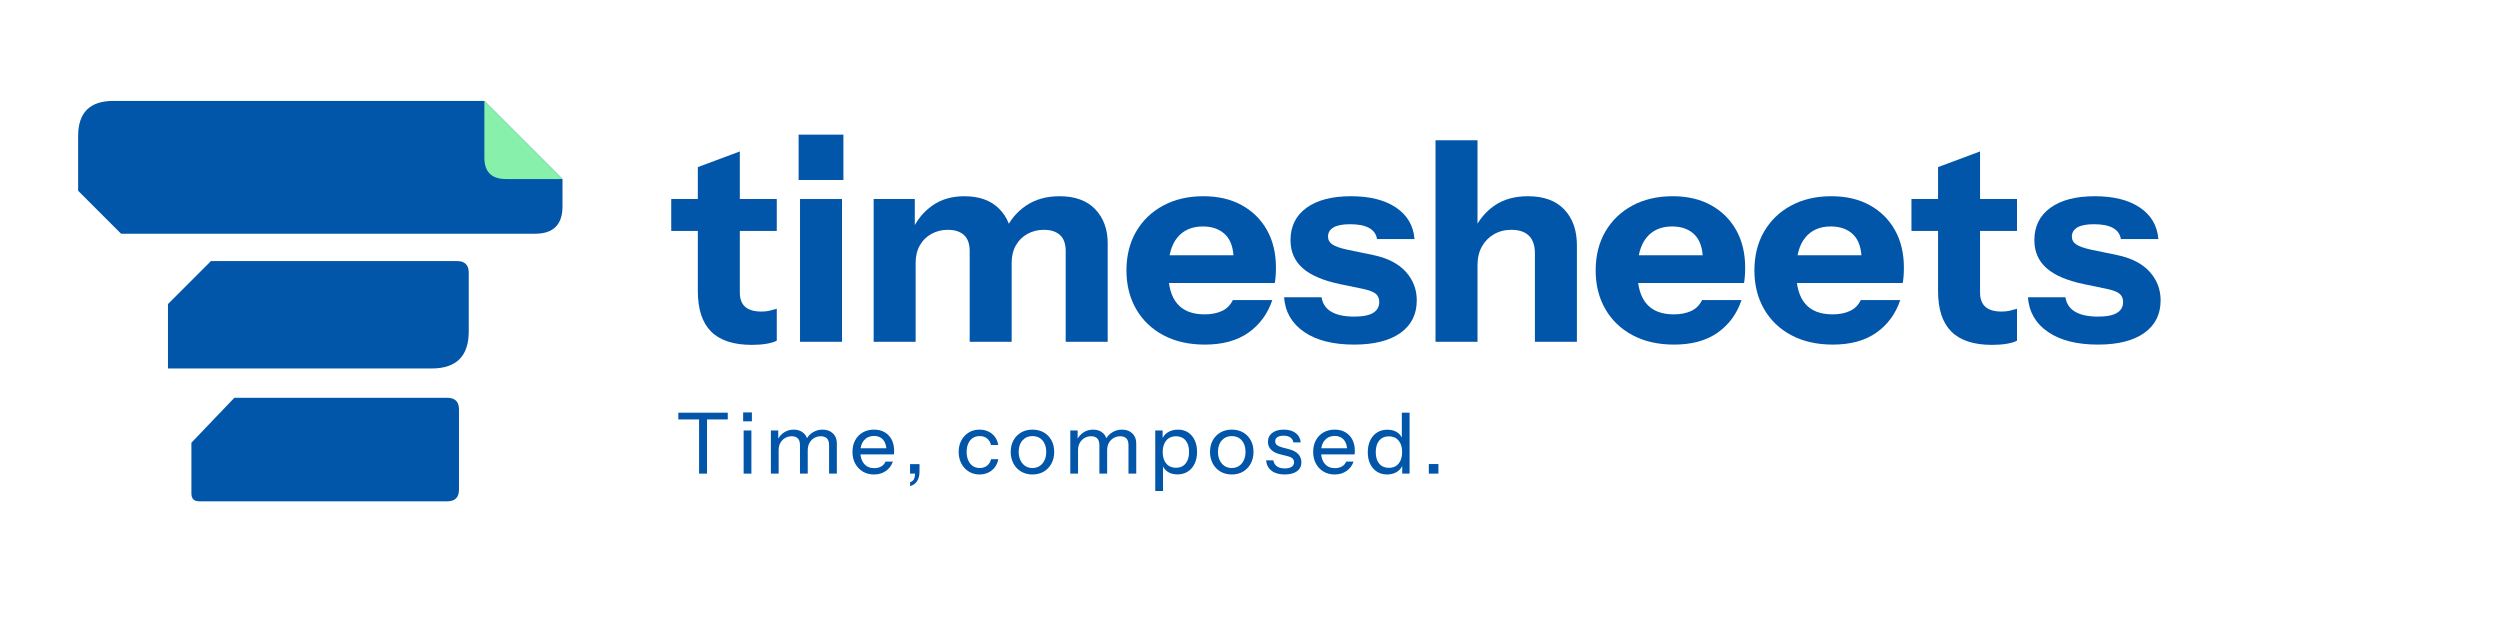
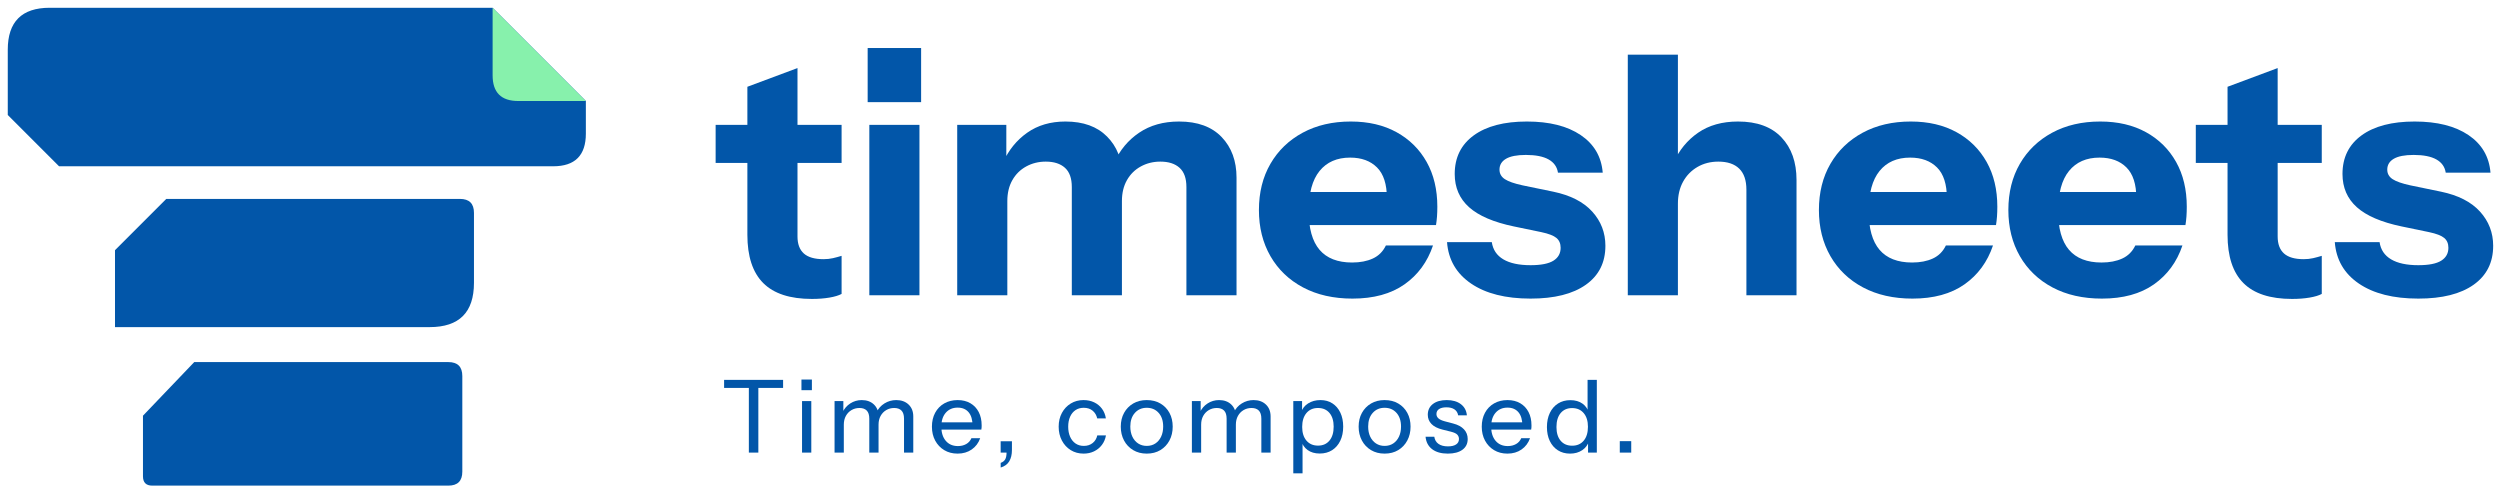
- <svg xmlns="http://www.w3.org/2000/svg" width="1536" height="384" viewBox="0 0 1536 384" role="img" aria-labelledby="title">
-   <g transform="translate(48 62) scale(0.6)" fill="#0256A9">
-     <path d="M36 0H416L496 80V108Q496 136 468 136H44L0 92V36Q0 0 36 0Z" />
-     <path d="M136 164H388Q400 164 400 176V236Q400 274 362 274H92V208Z" />
-     <path d="M160 304H378Q390 304 390 316V398Q390 410 378 410H124Q116 410 116 402V350Z" />
-     <path d="M416 0L496 80H438Q416 80 416 58Z" fill="#87F1AC" />
-   </g>
-   <g fill="#0256A9" aria-label="timesheets" transform="translate(410 210) scale(0.172 -0.172)">
-     <path transform="translate(0 0)" d="M302 -11Q204 -11 156.5 36.5Q109 84 109 181V624L259 680V176Q259 142 278.0 125.0Q297 108 337 108Q352 108 365.0 111.0Q378 114 391 118V4Q378 -3 354.5 -7.0Q331 -11 302 -11ZM14 396V510H391V396Z" />
-     <path transform="translate(414.0233 0)" d="M60 0V510H210V0ZM55 578V740H215V578Z" />
-     <path transform="translate(677.0465 0)" d="M60 0V510H207V390H210V0ZM403 0V324Q403 363 382.5 381.5Q362 400 325 400Q293 400 266.5 385.5Q240 371 225.0 344.5Q210 318 210 282L197 397Q222 453 269.5 486.5Q317 520 384 520Q464 520 508.5 475.0Q553 430 553 362V0ZM746 0V324Q746 363 725.5 381.5Q705 400 668 400Q636 400 609.5 385.5Q583 371 568.0 344.5Q553 318 553 282L530 397Q555 453 604.5 486.5Q654 520 724 520Q807 520 851.5 473.5Q896 427 896 352V0Z" />
-     <path transform="translate(1620.07 0)" d="M300 -10Q215 -10 152.0 23.5Q89 57 54.5 117.0Q20 177 20 255Q20 334 54.5 393.5Q89 453 151.0 486.5Q213 520 295 520Q374 520 432.0 488.0Q490 456 522.0 399.0Q554 342 554 265Q554 249 553.0 235.5Q552 222 550 210H108V309H429L403 291Q403 353 373.5 382.5Q344 412 293 412Q234 412 201.5 372.0Q169 332 169 252Q169 174 201.5 136.0Q234 98 299 98Q335 98 361.0 110.0Q387 122 400 149H541Q516 75 455.5 32.5Q395 -10 300 -10Z" />
-     <path transform="translate(2187.093 0)" d="M266 -10Q154 -10 88.0 35.0Q22 80 16 159H150Q155 125 184.5 107.5Q214 90 266 90Q313 90 334.5 103.5Q356 117 356 142Q356 161 343.5 171.5Q331 182 298 189L216 206Q125 225 82.0 263.5Q39 302 39 363Q39 437 96.0 478.5Q153 520 255 520Q356 520 416.0 479.5Q476 439 482 367H348Q344 393 320.0 406.5Q296 420 252 420Q212 420 192.5 408.5Q173 397 173 376Q173 358 189.0 347.5Q205 337 242 329L334 310Q411 294 450.5 250.5Q490 207 490 148Q490 73 431.5 31.5Q373 -10 266 -10Z" />
-     <path transform="translate(2684.116 0)" d="M60 0V720H210V0ZM415 0V316Q415 358 393.5 379.0Q372 400 331 400Q296 400 268.5 384.0Q241 368 225.5 340.0Q210 312 210 274L197 397Q222 453 270.5 486.5Q319 520 390 520Q475 520 520.0 472.5Q565 425 565 345V0Z" />
-     <path transform="translate(3296.14 0)" d="M300 -10Q215 -10 152.0 23.5Q89 57 54.5 117.0Q20 177 20 255Q20 334 54.5 393.5Q89 453 151.0 486.5Q213 520 295 520Q374 520 432.0 488.0Q490 456 522.0 399.0Q554 342 554 265Q554 249 553.0 235.5Q552 222 550 210H108V309H429L403 291Q403 353 373.5 382.5Q344 412 293 412Q234 412 201.5 372.0Q169 332 169 252Q169 174 201.5 136.0Q234 98 299 98Q335 98 361.0 110.0Q387 122 400 149H541Q516 75 455.5 32.5Q395 -10 300 -10Z" />
-     <path transform="translate(3863.163 0)" d="M300 -10Q215 -10 152.0 23.5Q89 57 54.5 117.0Q20 177 20 255Q20 334 54.5 393.5Q89 453 151.0 486.5Q213 520 295 520Q374 520 432.0 488.0Q490 456 522.0 399.0Q554 342 554 265Q554 249 553.0 235.5Q552 222 550 210H108V309H429L403 291Q403 353 373.5 382.5Q344 412 293 412Q234 412 201.5 372.0Q169 332 169 252Q169 174 201.5 136.0Q234 98 299 98Q335 98 361.0 110.0Q387 122 400 149H541Q516 75 455.5 32.5Q395 -10 300 -10Z" />
-     <path transform="translate(4430.186 0)" d="M302 -11Q204 -11 156.5 36.5Q109 84 109 181V624L259 680V176Q259 142 278.0 125.0Q297 108 337 108Q352 108 365.0 111.0Q378 114 391 118V4Q378 -3 354.5 -7.0Q331 -11 302 -11ZM14 396V510H391V396Z" />
-     <path transform="translate(4844.209 0)" d="M266 -10Q154 -10 88.0 35.0Q22 80 16 159H150Q155 125 184.5 107.5Q214 90 266 90Q313 90 334.5 103.5Q356 117 356 142Q356 161 343.5 171.5Q331 182 298 189L216 206Q125 225 82.0 263.5Q39 302 39 363Q39 437 96.0 478.5Q153 520 255 520Q356 520 416.0 479.5Q476 439 482 367H348Q344 393 320.0 406.5Q296 420 252 420Q212 420 192.5 408.5Q173 397 173 376Q173 358 189.0 347.5Q205 337 242 329L334 310Q411 294 450.5 250.5Q490 207 490 148Q490 73 431.5 31.5Q373 -10 266 -10Z" />
-   </g>
-   <g fill="#0256A9" aria-label="Time, composed." transform="translate(415 291) scale(0.052 -0.052)">
-     <path transform="translate(0 0)" d="M279 0V640.332H34V720H618.001V640.332H373.001V0Z" />
-     <path transform="translate(728.9231 0)" d="M76.666 0V510H168.334V0ZM70.833 617.999V723.334H174.168V617.999Z" />
-     <path transform="translate(1050.846 0)" d="M76.666 0V510H163.668V390H168.334V0ZM420.5 0V335.666Q420.5 390.499 395.416 416.082Q370.333 441.666 323.333 441.666Q279.667 441.666 244.417 420.916Q209.167 400.166 188.751 363.25Q168.334 326.333 168.334 277L155.334 397Q181.168 453.833 232.418 486.917Q283.667 520 345.668 520Q420.668 520 466.418 476.25Q512.168 432.5 512.168 359.5V0ZM764.333 0V335.666Q764.333 390.499 739.25 416.082Q714.166 441.666 667.167 441.666Q623.5 441.666 588.251 420.916Q553.001 400.166 532.584 363.25Q512.168 326.333 512.168 277L491.668 397Q517.501 453.833 570.751 486.917Q624.001 520 687.334 520Q762.834 520 809.418 476Q856.001 432 856.001 357.833V0Z" />
-     <path transform="translate(2054.769 0)" d="M290.834 -10Q215.833 -10 158.667 24.333Q101.5 58.667 69.083 118.667Q36.666 178.667 36.666 256.667Q36.666 334.833 68.666 394.333Q100.666 453.833 158.5 486.917Q216.333 520 291.667 520Q364 520 417.417 488.833Q470.834 457.667 499.917 401.5Q529.001 345.333 529.001 269.167Q529.001 258.166 528.417 248.416Q527.834 238.666 525.834 227.5H101.333V299.834H464.832L438.832 266.001Q438.832 353 400.166 399.166Q361.5 445.333 291.333 445.333Q218.167 445.333 174.001 394.916Q129.834 344.5 129.834 257Q129.834 168.167 174.001 116.417Q218.167 64.667 294 64.667Q340.833 64.667 376 84.584Q411.166 104.5 427.499 142.333H514.334Q489.334 71.667 430.501 30.833Q371.667 -10 290.834 -10Z" />
-     <path transform="translate(2697.692 0)" d="M74.5 -148V-101.667Q106.5 -90.166 119.667 -66.083Q132.833 -42 132.833 5.167L168.834 0H74.166V112.501H185.834V25.501Q185.834 -41 159.667 -85.5Q133.5 -130 74.5 -148Z" />
-     <path transform="translate(3309.539 0)" d="M283.5 -10Q211.833 -10 156.25 24.417Q100.666 58.833 68.666 119.25Q36.666 179.667 36.666 256.667Q36.666 333.667 68.666 392.833Q100.666 452 156.25 486.0Q211.833 520 282.667 520Q341.334 520 388.167 497.583Q435.001 475.167 465.334 434.25Q495.668 393.333 504.001 338.666H418.166Q408 385.666 373.25 414.666Q338.5 443.666 284.667 443.666Q237.834 443.666 203.417 420.666Q169.001 397.666 150.001 355.499Q131.001 313.333 131.001 256.667Q131.001 200 150.001 157Q169.001 114.001 203.834 90.168Q238.667 66.334 285.5 66.334Q337.667 66.334 373.25 94.917Q408.833 123.501 419 170.5H504.834Q495.668 116.667 464.501 75.75Q433.334 34.833 386.917 12.417Q340.5 -10 283.5 -10Z" />
-     <path transform="translate(3924.461 0)" d="M293.667 -10Q217.167 -10 159.083 24.75Q101 59.5 68.833 120Q36.666 180.5 36.666 257Q36.666 334.333 69.25 393.333Q101.833 452.333 159.5 486.167Q217.167 520 293.667 520Q371.167 520 428.834 486.167Q486.501 452.333 518.584 393.333Q550.667 334.333 550.667 257Q550.667 180.5 518.501 120Q486.334 59.5 428.667 24.75Q371 -10 293.667 -10ZM293.667 66.334Q342.833 66.334 379.25 90.584Q415.666 114.834 435.999 157.917Q456.333 201 456.333 258Q456.333 342.833 411.5 393.249Q366.666 443.666 293.667 443.666Q221.501 443.666 176.251 393.166Q131.001 342.666 131.001 258Q131.001 201 151.334 157.917Q171.668 114.834 208.501 90.584Q245.334 66.334 293.667 66.334Z" />
-     <path transform="translate(4588.385 0)" d="M76.666 0V510H163.668V390H168.334V0ZM420.5 0V335.666Q420.5 390.499 395.416 416.082Q370.333 441.666 323.333 441.666Q279.667 441.666 244.417 420.916Q209.167 400.166 188.751 363.25Q168.334 326.333 168.334 277L155.334 397Q181.168 453.833 232.418 486.917Q283.667 520 345.668 520Q420.668 520 466.418 476.25Q512.168 432.5 512.168 359.5V0ZM764.333 0V335.666Q764.333 390.499 739.25 416.082Q714.166 441.666 667.167 441.666Q623.5 441.666 588.251 420.916Q553.001 400.166 532.584 363.25Q512.168 326.333 512.168 277L491.668 397Q517.501 453.833 570.751 486.917Q624.001 520 687.334 520Q762.834 520 809.418 476Q856.001 432 856.001 357.833V0Z" />
-     <path transform="translate(5592.308 0)" d="M338.501 -9.167Q266.334 -9.167 218.168 25.667Q170.001 60.5 153.668 123.667L168.334 125.5V-205H76.666V510H163.668V392L153.001 394.833Q170.668 453.333 223.001 486.667Q275.334 520 345.667 520Q413.834 520 464.334 487.083Q514.834 454.167 542.751 395.167Q570.667 336.167 570.667 257Q570.667 176.833 541.667 116.833Q512.667 56.833 460.667 23.833Q408.667 -9.167 338.501 -9.167ZM321.5 69.168Q393.666 69.168 435 119.251Q476.333 169.334 476.333 256.833Q476.333 343.5 434.916 392.583Q393.5 441.666 321.167 441.666Q249.167 441.666 206.918 391.666Q164.668 341.666 164.668 254.167Q164.668 168.334 206.918 118.751Q249.167 69.168 321.5 69.168Z" />
-     <path transform="translate(6279.231 0)" d="M293.667 -10Q217.167 -10 159.083 24.75Q101 59.5 68.833 120Q36.666 180.5 36.666 257Q36.666 334.333 69.25 393.333Q101.833 452.333 159.5 486.167Q217.167 520 293.667 520Q371.167 520 428.834 486.167Q486.501 452.333 518.584 393.333Q550.667 334.333 550.667 257Q550.667 180.5 518.501 120Q486.334 59.5 428.667 24.75Q371 -10 293.667 -10ZM293.667 66.334Q342.833 66.334 379.25 90.584Q415.666 114.834 435.999 157.917Q456.333 201 456.333 258Q456.333 342.833 411.5 393.249Q366.666 443.666 293.667 443.666Q221.501 443.666 176.251 393.166Q131.001 342.666 131.001 258Q131.001 201 151.334 157.917Q171.668 114.834 208.501 90.584Q245.334 66.334 293.667 66.334Z" />
-     <path transform="translate(6943.154 0)" d="M255.167 -10Q158.167 -10 100.5 33.75Q42.833 77.5 35.166 157.333H121.667Q128.334 110.834 163.251 86.251Q198.167 61.667 256.834 61.667Q308.833 61.667 337.417 80.584Q366 99.5 366 134.5Q366 159.333 349.75 177.333Q333.5 195.333 285.5 207.333L203.5 227.666Q130 245.833 93.666 283.5Q57.333 321.166 57.333 374.666Q57.333 442 107.666 481Q158 520 245 520Q331.001 520 384.334 479.917Q437.668 439.833 444.501 368.667H358Q351.5 407.166 321.667 427.749Q291.833 448.333 242 448.333Q194.5 448.333 168.751 430.999Q143.001 413.666 143.001 381.833Q143.001 357.167 161.917 339.584Q180.834 322 225.334 309.834L307.334 288.334Q379.334 269.834 415.918 230.084Q452.501 190.334 452.501 134.667Q452.501 66.333 400.251 28.167Q348.001 -10 255.167 -10Z" />
-     <path transform="translate(7498.077 0)" d="M290.834 -10Q215.833 -10 158.667 24.333Q101.5 58.667 69.083 118.667Q36.666 178.667 36.666 256.667Q36.666 334.833 68.666 394.333Q100.666 453.833 158.5 486.917Q216.333 520 291.667 520Q364 520 417.417 488.833Q470.834 457.667 499.917 401.5Q529.001 345.333 529.001 269.167Q529.001 258.166 528.417 248.416Q527.834 238.666 525.834 227.5H101.333V299.834H464.832L438.832 266.001Q438.832 353 400.166 399.166Q361.5 445.333 291.333 445.333Q218.167 445.333 174.001 394.916Q129.834 344.5 129.834 257Q129.834 168.167 174.001 116.417Q218.167 64.667 294 64.667Q340.833 64.667 376 84.584Q411.166 104.5 427.499 142.333H514.334Q489.334 71.667 430.501 30.833Q371.667 -10 290.834 -10Z" />
-     <path transform="translate(8141 0)" d="M445.999 0V118L455.999 115.167Q438.5 57.667 388.166 23.833Q337.833 -10 268 -10Q198.833 -10 147.333 22.917Q95.833 55.833 67.416 114.833Q39 173.833 39 253Q39 333.167 68 393.167Q97 453.167 149.083 486.167Q201.166 519.167 271.166 519.167Q343.333 519.167 391.75 484.333Q440.166 449.5 456.499 386.333L441.333 384.5V720H533.001V0ZM288.5 68.334Q361.5 68.334 403.25 118.334Q444.999 168.334 444.999 255.833Q444.999 341.666 402.75 391.249Q360.5 440.832 288.167 440.832Q216.167 440.832 174.751 391.166Q133.334 341.5 133.334 253.167Q133.334 166.5 174.751 117.417Q216.167 68.334 288.5 68.334Z" />
-     <path transform="translate(8827.923 0)" d="M73.333 0V113.335H186.668V0Z" />
+ <svg xmlns="http://www.w3.org/2000/svg" width="1287" height="254" viewBox="0 0 1287 254" role="img" aria-labelledby="title">
+   <g transform="translate(-44 -58)">
+     <g class="ink" transform="translate(48 62) scale(0.6)" fill="#0256A9">
+       <path d="M36 0H416L496 80V108Q496 136 468 136H44L0 92V36Q0 0 36 0Z" />
+       <path d="M136 164H388Q400 164 400 176V236Q400 274 362 274H92V208Z" />
+       <path d="M160 304H378Q390 304 390 316V398Q390 410 378 410H124Q116 410 116 402V350Z" />
+       <path class="fold" d="M416 0L496 80H438Q416 80 416 58Z" fill="#87F1AC" />
+     </g>
+     <g class="ink" fill="#0256A9" aria-label="timesheets" transform="translate(410 210) scale(0.172 -0.172)">
+       <path transform="translate(0 0)" d="M302 -11Q204 -11 156.5 36.5Q109 84 109 181V624L259 680V176Q259 142 278.0 125.0Q297 108 337 108Q352 108 365.0 111.0Q378 114 391 118V4Q378 -3 354.5 -7.0Q331 -11 302 -11ZM14 396V510H391V396Z" />
+       <path transform="translate(414.0233 0)" d="M60 0V510H210V0ZM55 578V740H215V578Z" />
+       <path transform="translate(677.0465 0)" d="M60 0V510H207V390H210V0ZM403 0V324Q403 363 382.5 381.5Q362 400 325 400Q293 400 266.5 385.5Q240 371 225.0 344.5Q210 318 210 282L197 397Q222 453 269.5 486.5Q317 520 384 520Q464 520 508.5 475.0Q553 430 553 362V0ZM746 0V324Q746 363 725.5 381.5Q705 400 668 400Q636 400 609.5 385.5Q583 371 568.0 344.5Q553 318 553 282L530 397Q555 453 604.5 486.5Q654 520 724 520Q807 520 851.5 473.5Q896 427 896 352V0Z" />
+       <path transform="translate(1620.07 0)" d="M300 -10Q215 -10 152.0 23.5Q89 57 54.5 117.0Q20 177 20 255Q20 334 54.5 393.5Q89 453 151.0 486.5Q213 520 295 520Q374 520 432.0 488.0Q490 456 522.0 399.0Q554 342 554 265Q554 249 553.0 235.5Q552 222 550 210H108V309H429L403 291Q403 353 373.5 382.5Q344 412 293 412Q234 412 201.5 372.0Q169 332 169 252Q169 174 201.5 136.0Q234 98 299 98Q335 98 361.0 110.0Q387 122 400 149H541Q516 75 455.5 32.5Q395 -10 300 -10Z" />
+       <path transform="translate(2187.093 0)" d="M266 -10Q154 -10 88.0 35.0Q22 80 16 159H150Q155 125 184.5 107.5Q214 90 266 90Q313 90 334.5 103.5Q356 117 356 142Q356 161 343.5 171.5Q331 182 298 189L216 206Q125 225 82.0 263.5Q39 302 39 363Q39 437 96.0 478.5Q153 520 255 520Q356 520 416.0 479.5Q476 439 482 367H348Q344 393 320.0 406.5Q296 420 252 420Q212 420 192.5 408.5Q173 397 173 376Q173 358 189.0 347.5Q205 337 242 329L334 310Q411 294 450.5 250.5Q490 207 490 148Q490 73 431.5 31.5Q373 -10 266 -10Z" />
+       <path transform="translate(2684.116 0)" d="M60 0V720H210V0ZM415 0V316Q415 358 393.5 379.0Q372 400 331 400Q296 400 268.5 384.0Q241 368 225.5 340.0Q210 312 210 274L197 397Q222 453 270.5 486.5Q319 520 390 520Q475 520 520.0 472.5Q565 425 565 345V0Z" />
+       <path transform="translate(3296.14 0)" d="M300 -10Q215 -10 152.0 23.5Q89 57 54.5 117.0Q20 177 20 255Q20 334 54.5 393.5Q89 453 151.0 486.5Q213 520 295 520Q374 520 432.0 488.0Q490 456 522.0 399.0Q554 342 554 265Q554 249 553.0 235.5Q552 222 550 210H108V309H429L403 291Q403 353 373.5 382.5Q344 412 293 412Q234 412 201.5 372.0Q169 332 169 252Q169 174 201.5 136.0Q234 98 299 98Q335 98 361.0 110.0Q387 122 400 149H541Q516 75 455.5 32.5Q395 -10 300 -10Z" />
+       <path transform="translate(3863.163 0)" d="M300 -10Q215 -10 152.0 23.5Q89 57 54.5 117.0Q20 177 20 255Q20 334 54.5 393.5Q89 453 151.0 486.5Q213 520 295 520Q374 520 432.0 488.0Q490 456 522.0 399.0Q554 342 554 265Q554 249 553.0 235.5Q552 222 550 210H108V309H429L403 291Q403 353 373.5 382.5Q344 412 293 412Q234 412 201.5 372.0Q169 332 169 252Q169 174 201.5 136.0Q234 98 299 98Q335 98 361.0 110.0Q387 122 400 149H541Q516 75 455.5 32.5Q395 -10 300 -10Z" />
+       <path transform="translate(4430.186 0)" d="M302 -11Q204 -11 156.5 36.5Q109 84 109 181V624L259 680V176Q259 142 278.0 125.0Q297 108 337 108Q352 108 365.0 111.0Q378 114 391 118V4Q378 -3 354.5 -7.0Q331 -11 302 -11ZM14 396V510H391V396Z" />
+       <path transform="translate(4844.209 0)" d="M266 -10Q154 -10 88.0 35.0Q22 80 16 159H150Q155 125 184.5 107.5Q214 90 266 90Q313 90 334.5 103.5Q356 117 356 142Q356 161 343.5 171.5Q331 182 298 189L216 206Q125 225 82.0 263.5Q39 302 39 363Q39 437 96.0 478.5Q153 520 255 520Q356 520 416.0 479.5Q476 439 482 367H348Q344 393 320.0 406.5Q296 420 252 420Q212 420 192.5 408.5Q173 397 173 376Q173 358 189.0 347.5Q205 337 242 329L334 310Q411 294 450.5 250.5Q490 207 490 148Q490 73 431.5 31.5Q373 -10 266 -10Z" />
+     </g>
+     <g class="ink" fill="#0256A9" aria-label="Time, composed." transform="translate(415 291) scale(0.052 -0.052)">
+       <path transform="translate(0 0)" d="M279 0V640.332H34V720H618.001V640.332H373.001V0Z" />
+       <path transform="translate(728.9231 0)" d="M76.666 0V510H168.334V0ZM70.833 617.999V723.334H174.168V617.999Z" />
+       <path transform="translate(1050.846 0)" d="M76.666 0V510H163.668V390H168.334V0ZM420.5 0V335.666Q420.5 390.499 395.416 416.082Q370.333 441.666 323.333 441.666Q279.667 441.666 244.417 420.916Q209.167 400.166 188.751 363.25Q168.334 326.333 168.334 277L155.334 397Q181.168 453.833 232.418 486.917Q283.667 520 345.668 520Q420.668 520 466.418 476.25Q512.168 432.5 512.168 359.5V0ZM764.333 0V335.666Q764.333 390.499 739.25 416.082Q714.166 441.666 667.167 441.666Q623.5 441.666 588.251 420.916Q553.001 400.166 532.584 363.25Q512.168 326.333 512.168 277L491.668 397Q517.501 453.833 570.751 486.917Q624.001 520 687.334 520Q762.834 520 809.418 476Q856.001 432 856.001 357.833V0Z" />
+       <path transform="translate(2054.769 0)" d="M290.834 -10Q215.833 -10 158.667 24.333Q101.5 58.667 69.083 118.667Q36.666 178.667 36.666 256.667Q36.666 334.833 68.666 394.333Q100.666 453.833 158.5 486.917Q216.333 520 291.667 520Q364 520 417.417 488.833Q470.834 457.667 499.917 401.5Q529.001 345.333 529.001 269.167Q529.001 258.166 528.417 248.416Q527.834 238.666 525.834 227.5H101.333V299.834H464.832L438.832 266.001Q438.832 353 400.166 399.166Q361.5 445.333 291.333 445.333Q218.167 445.333 174.001 394.916Q129.834 344.5 129.834 257Q129.834 168.167 174.001 116.417Q218.167 64.667 294 64.667Q340.833 64.667 376 84.584Q411.166 104.5 427.499 142.333H514.334Q489.334 71.667 430.501 30.833Q371.667 -10 290.834 -10Z" />
+       <path transform="translate(2697.692 0)" d="M74.5 -148V-101.667Q106.5 -90.166 119.667 -66.083Q132.833 -42 132.833 5.167L168.834 0H74.166V112.501H185.834V25.501Q185.834 -41 159.667 -85.5Q133.5 -130 74.5 -148Z" />
+       <path transform="translate(3309.539 0)" d="M283.5 -10Q211.833 -10 156.25 24.417Q100.666 58.833 68.666 119.25Q36.666 179.667 36.666 256.667Q36.666 333.667 68.666 392.833Q100.666 452 156.25 486.0Q211.833 520 282.667 520Q341.334 520 388.167 497.583Q435.001 475.167 465.334 434.25Q495.668 393.333 504.001 338.666H418.166Q408 385.666 373.25 414.666Q338.5 443.666 284.667 443.666Q237.834 443.666 203.417 420.666Q169.001 397.666 150.001 355.499Q131.001 313.333 131.001 256.667Q131.001 200 150.001 157Q169.001 114.001 203.834 90.168Q238.667 66.334 285.5 66.334Q337.667 66.334 373.25 94.917Q408.833 123.501 419 170.5H504.834Q495.668 116.667 464.501 75.75Q433.334 34.833 386.917 12.417Q340.5 -10 283.5 -10Z" />
+       <path transform="translate(3924.461 0)" d="M293.667 -10Q217.167 -10 159.083 24.75Q101 59.5 68.833 120Q36.666 180.5 36.666 257Q36.666 334.333 69.25 393.333Q101.833 452.333 159.5 486.167Q217.167 520 293.667 520Q371.167 520 428.834 486.167Q486.501 452.333 518.584 393.333Q550.667 334.333 550.667 257Q550.667 180.5 518.501 120Q486.334 59.5 428.667 24.75Q371 -10 293.667 -10ZM293.667 66.334Q342.833 66.334 379.25 90.584Q415.666 114.834 435.999 157.917Q456.333 201 456.333 258Q456.333 342.833 411.5 393.249Q366.666 443.666 293.667 443.666Q221.501 443.666 176.251 393.166Q131.001 342.666 131.001 258Q131.001 201 151.334 157.917Q171.668 114.834 208.501 90.584Q245.334 66.334 293.667 66.334Z" />
+       <path transform="translate(4588.385 0)" d="M76.666 0V510H163.668V390H168.334V0ZM420.5 0V335.666Q420.5 390.499 395.416 416.082Q370.333 441.666 323.333 441.666Q279.667 441.666 244.417 420.916Q209.167 400.166 188.751 363.25Q168.334 326.333 168.334 277L155.334 397Q181.168 453.833 232.418 486.917Q283.667 520 345.668 520Q420.668 520 466.418 476.25Q512.168 432.5 512.168 359.5V0ZM764.333 0V335.666Q764.333 390.499 739.25 416.082Q714.166 441.666 667.167 441.666Q623.5 441.666 588.251 420.916Q553.001 400.166 532.584 363.25Q512.168 326.333 512.168 277L491.668 397Q517.501 453.833 570.751 486.917Q624.001 520 687.334 520Q762.834 520 809.418 476Q856.001 432 856.001 357.833V0Z" />
+       <path transform="translate(5592.308 0)" d="M338.501 -9.167Q266.334 -9.167 218.168 25.667Q170.001 60.5 153.668 123.667L168.334 125.5V-205H76.666V510H163.668V392L153.001 394.833Q170.668 453.333 223.001 486.667Q275.334 520 345.667 520Q413.834 520 464.334 487.083Q514.834 454.167 542.751 395.167Q570.667 336.167 570.667 257Q570.667 176.833 541.667 116.833Q512.667 56.833 460.667 23.833Q408.667 -9.167 338.501 -9.167ZM321.5 69.168Q393.666 69.168 435 119.251Q476.333 169.334 476.333 256.833Q476.333 343.5 434.916 392.583Q393.5 441.666 321.167 441.666Q249.167 441.666 206.918 391.666Q164.668 341.666 164.668 254.167Q164.668 168.334 206.918 118.751Q249.167 69.168 321.5 69.168Z" />
+       <path transform="translate(6279.231 0)" d="M293.667 -10Q217.167 -10 159.083 24.75Q101 59.5 68.833 120Q36.666 180.5 36.666 257Q36.666 334.333 69.25 393.333Q101.833 452.333 159.5 486.167Q217.167 520 293.667 520Q371.167 520 428.834 486.167Q486.501 452.333 518.584 393.333Q550.667 334.333 550.667 257Q550.667 180.5 518.501 120Q486.334 59.5 428.667 24.75Q371 -10 293.667 -10ZM293.667 66.334Q342.833 66.334 379.25 90.584Q415.666 114.834 435.999 157.917Q456.333 201 456.333 258Q456.333 342.833 411.5 393.249Q366.666 443.666 293.667 443.666Q221.501 443.666 176.251 393.166Q131.001 342.666 131.001 258Q131.001 201 151.334 157.917Q171.668 114.834 208.501 90.584Q245.334 66.334 293.667 66.334Z" />
+       <path transform="translate(6943.154 0)" d="M255.167 -10Q158.167 -10 100.5 33.75Q42.833 77.5 35.166 157.333H121.667Q128.334 110.834 163.251 86.251Q198.167 61.667 256.834 61.667Q308.833 61.667 337.417 80.584Q366 99.5 366 134.5Q366 159.333 349.75 177.333Q333.5 195.333 285.5 207.333L203.5 227.666Q130 245.833 93.666 283.5Q57.333 321.166 57.333 374.666Q57.333 442 107.666 481Q158 520 245 520Q331.001 520 384.334 479.917Q437.668 439.833 444.501 368.667H358Q351.5 407.166 321.667 427.749Q291.833 448.333 242 448.333Q194.5 448.333 168.751 430.999Q143.001 413.666 143.001 381.833Q143.001 357.167 161.917 339.584Q180.834 322 225.334 309.834L307.334 288.334Q379.334 269.834 415.918 230.084Q452.501 190.334 452.501 134.667Q452.501 66.333 400.251 28.167Q348.001 -10 255.167 -10Z" />
+       <path transform="translate(7498.077 0)" d="M290.834 -10Q215.833 -10 158.667 24.333Q101.5 58.667 69.083 118.667Q36.666 178.667 36.666 256.667Q36.666 334.833 68.666 394.333Q100.666 453.833 158.5 486.917Q216.333 520 291.667 520Q364 520 417.417 488.833Q470.834 457.667 499.917 401.5Q529.001 345.333 529.001 269.167Q529.001 258.166 528.417 248.416Q527.834 238.666 525.834 227.5H101.333V299.834H464.832L438.832 266.001Q438.832 353 400.166 399.166Q361.5 445.333 291.333 445.333Q218.167 445.333 174.001 394.916Q129.834 344.5 129.834 257Q129.834 168.167 174.001 116.417Q218.167 64.667 294 64.667Q340.833 64.667 376 84.584Q411.166 104.5 427.499 142.333H514.334Q489.334 71.667 430.501 30.833Q371.667 -10 290.834 -10Z" />
+       <path transform="translate(8141 0)" d="M445.999 0V118L455.999 115.167Q438.5 57.667 388.166 23.833Q337.833 -10 268 -10Q198.833 -10 147.333 22.917Q95.833 55.833 67.416 114.833Q39 173.833 39 253Q39 333.167 68 393.167Q97 453.167 149.083 486.167Q201.166 519.167 271.166 519.167Q343.333 519.167 391.75 484.333Q440.166 449.5 456.499 386.333L441.333 384.5V720H533.001V0ZM288.5 68.334Q361.5 68.334 403.25 118.334Q444.999 168.334 444.999 255.833Q444.999 341.666 402.75 391.249Q360.5 440.832 288.167 440.832Q216.167 440.832 174.751 391.166Q133.334 341.5 133.334 253.167Q133.334 166.5 174.751 117.417Q216.167 68.334 288.5 68.334Z" />
+       <path transform="translate(8827.923 0)" d="M73.333 0V113.335H186.668V0Z" />
+     </g>
  </g>
</svg>
